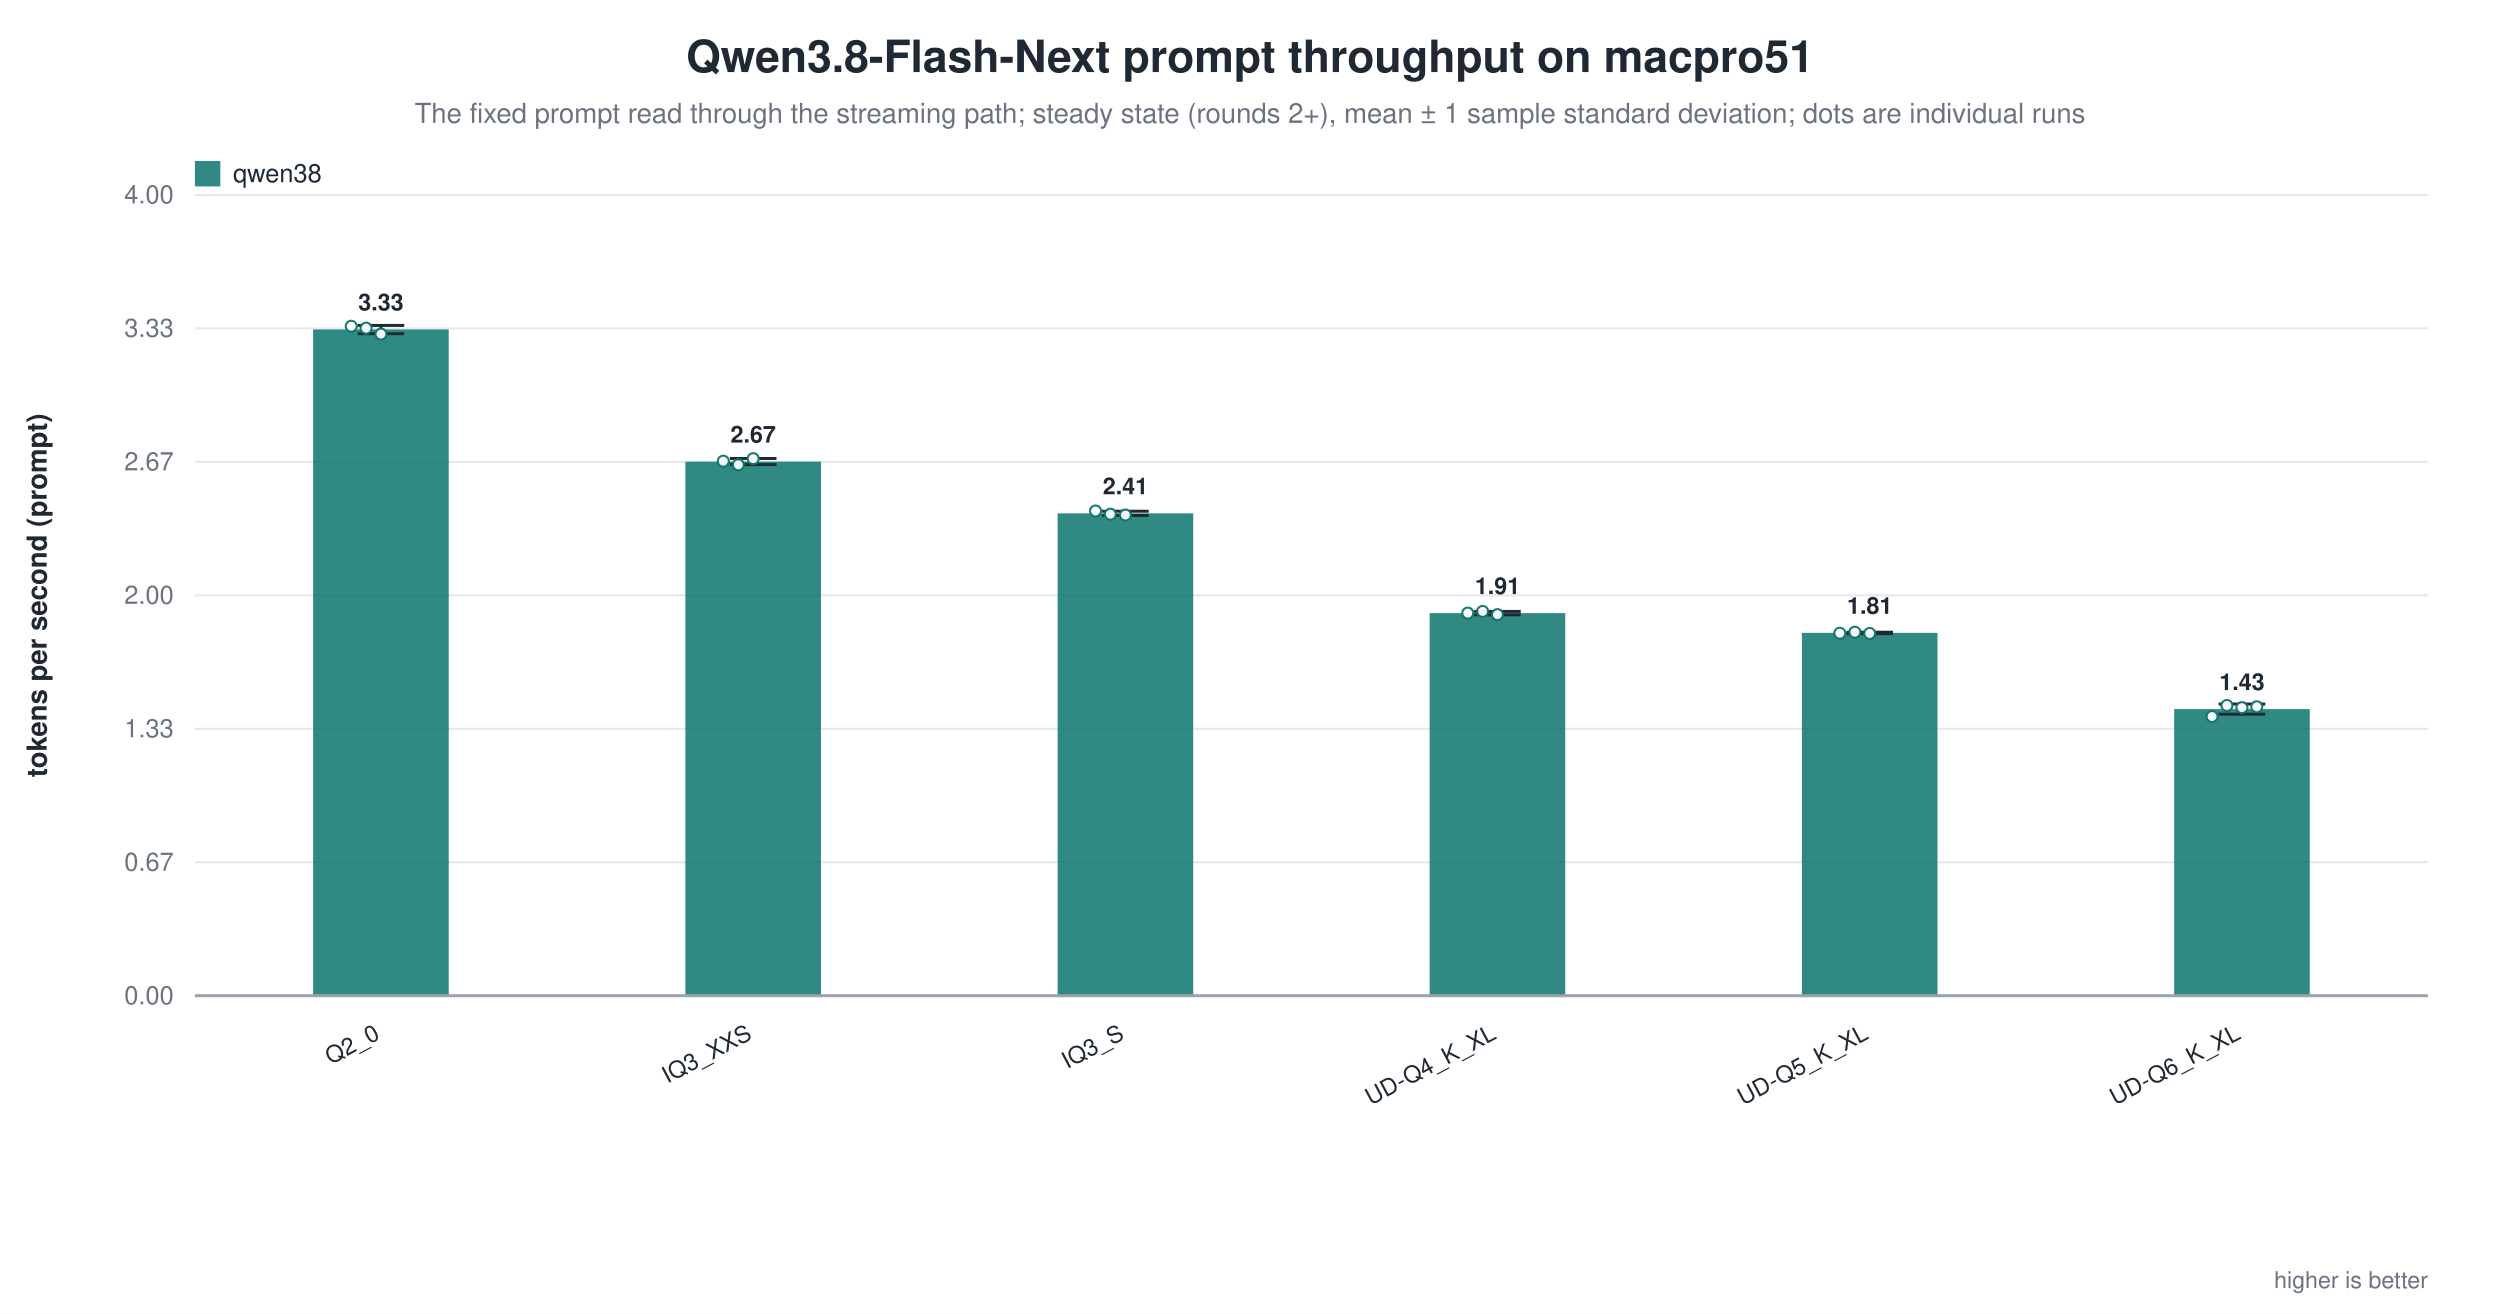
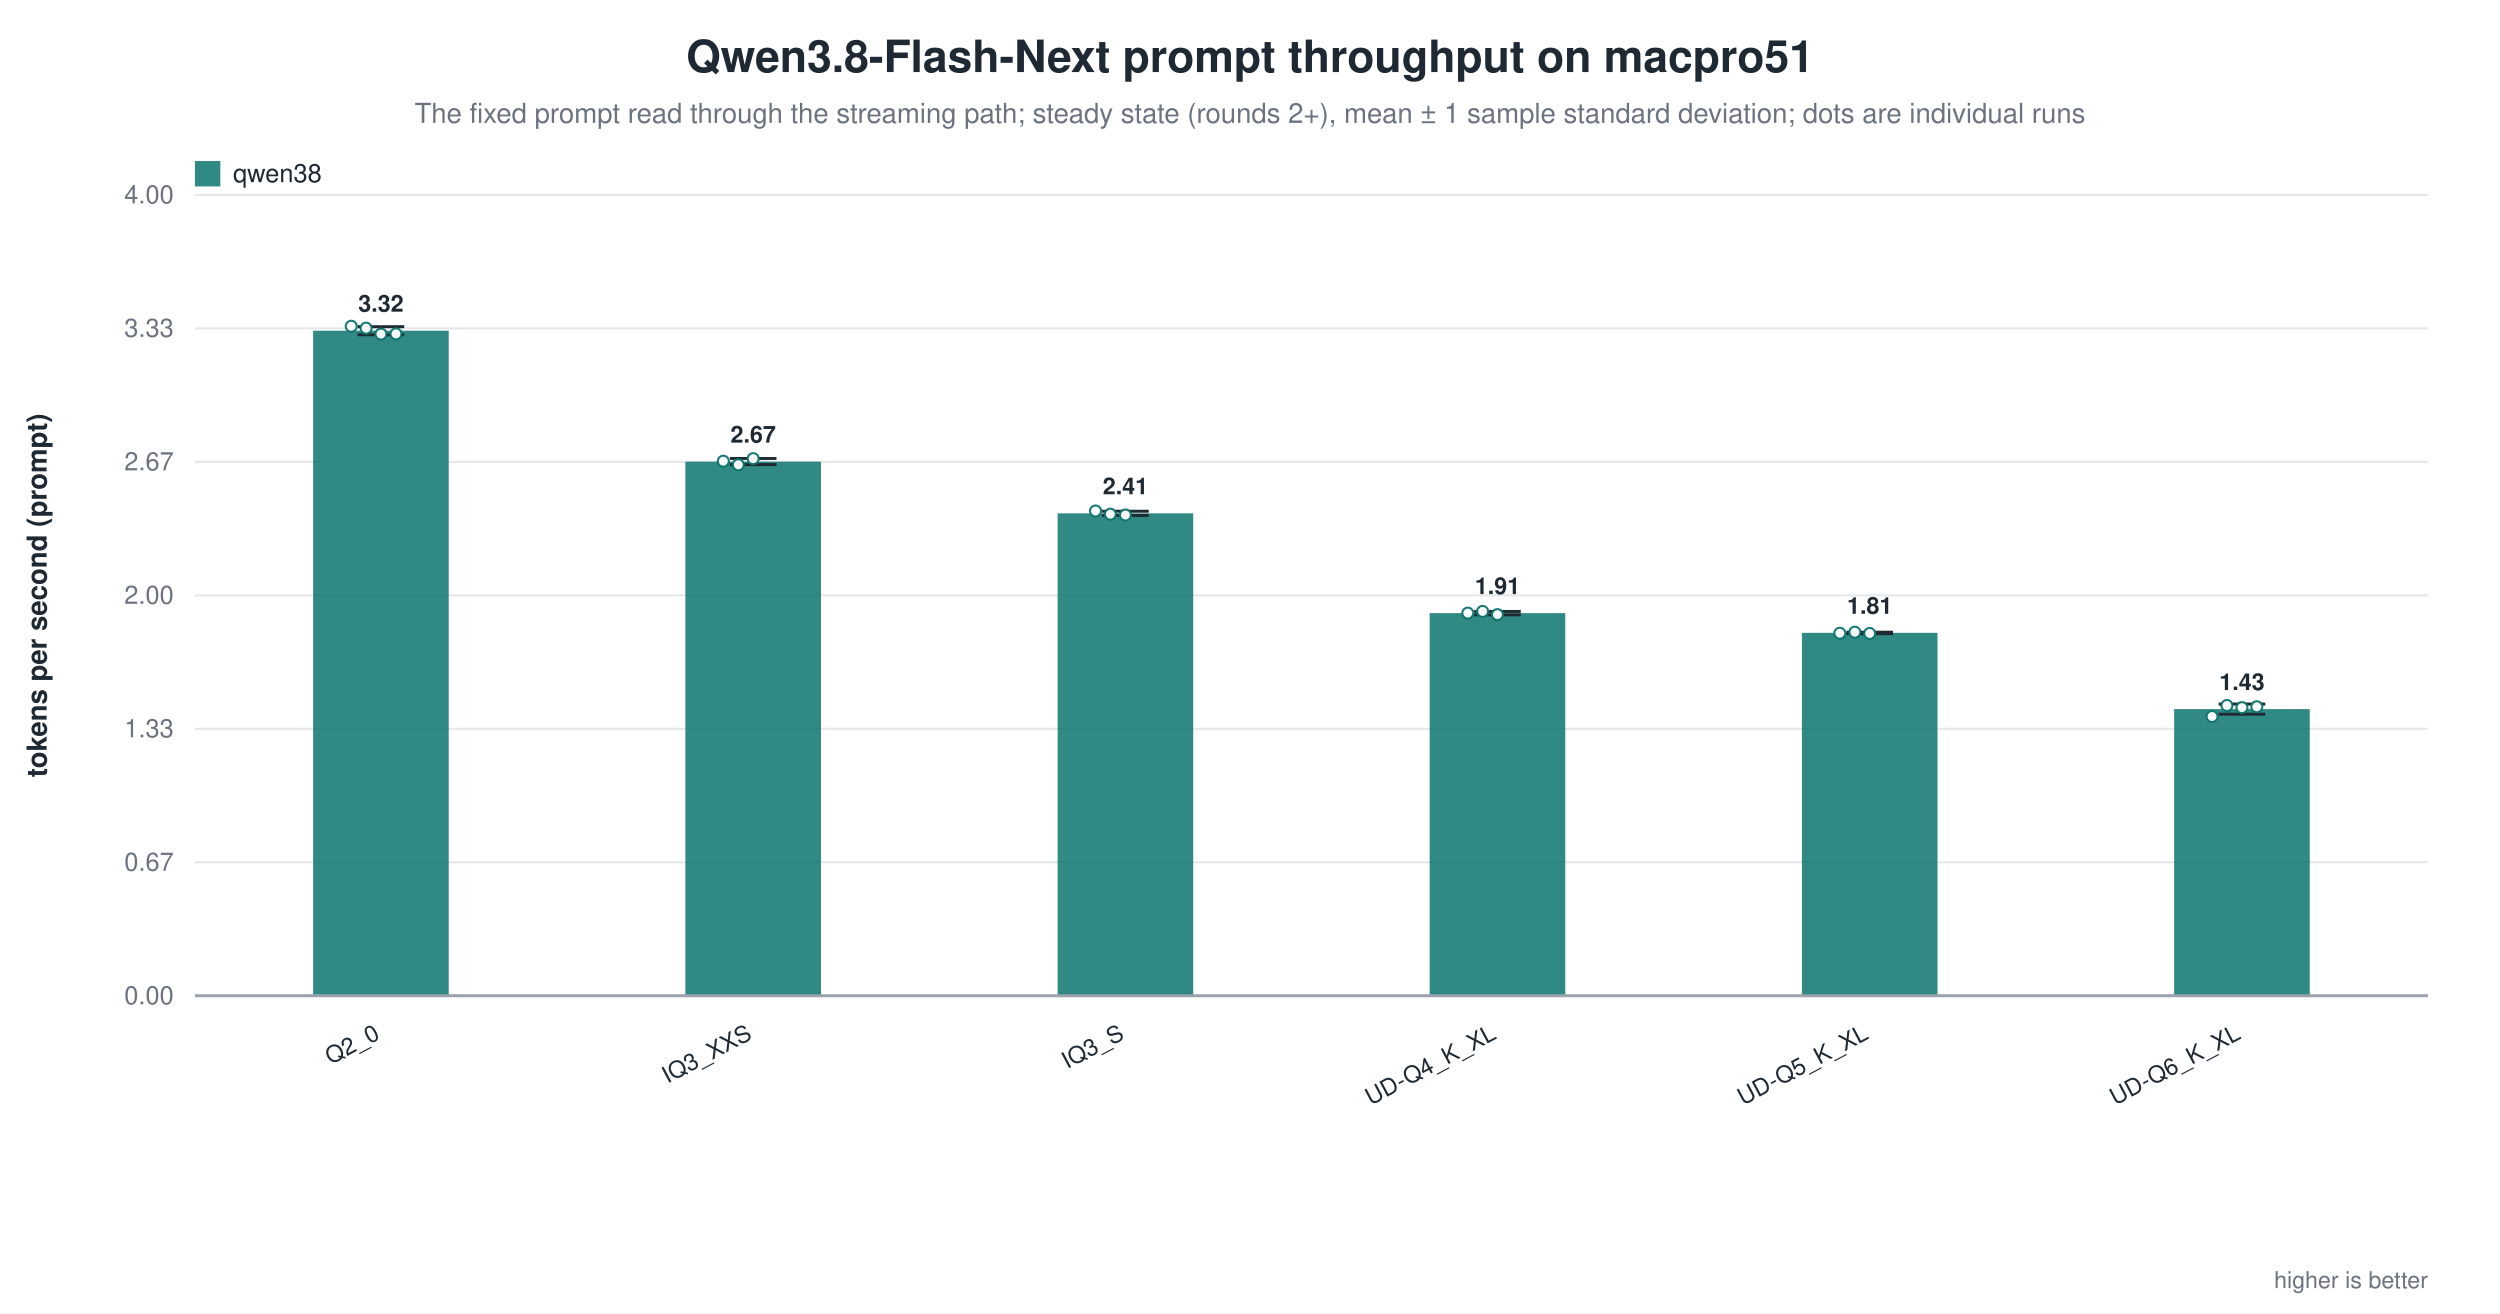
<svg xmlns="http://www.w3.org/2000/svg" width="1180" height="620" viewBox="0 0 1180 620" role="img" aria-label="Qwen3.8-Flash-Next prompt throughput on macpro51">
  <rect width="1180" height="620" fill="white" />
  <text x="590.0" y="34" text-anchor="middle" font-family="Helvetica, Arial, sans-serif" font-size="21" font-weight="600" fill="#1f2933">Qwen3.8-Flash-Next prompt throughput on macpro51</text>
  <text x="590.0" y="58" text-anchor="middle" font-family="Helvetica, Arial, sans-serif" font-size="13" fill="#6b7280">The fixed prompt read through the streaming path; steady state (rounds 2+), mean ± 1 sample standard deviation; dots are individual runs</text>
  <line x1="92.0" y1="470.0" x2="1146.0" y2="470.0" stroke="#9ca3af" stroke-width="1.0" />
  <text x="82.0" y="474.0" text-anchor="end" font-family="Helvetica, Arial, sans-serif" font-size="12" fill="#6b7280" font-weight="400">0.00</text>
  <line x1="92.0" y1="407.0" x2="1146.0" y2="407.0" stroke="#e5e7eb" stroke-width="1.0" />
  <text x="82.0" y="411.0" text-anchor="end" font-family="Helvetica, Arial, sans-serif" font-size="12" fill="#6b7280" font-weight="400">0.67</text>
  <line x1="92.0" y1="344.0" x2="1146.0" y2="344.0" stroke="#e5e7eb" stroke-width="1.0" />
  <text x="82.0" y="348.0" text-anchor="end" font-family="Helvetica, Arial, sans-serif" font-size="12" fill="#6b7280" font-weight="400">1.33</text>
  <line x1="92.0" y1="281.0" x2="1146.0" y2="281.0" stroke="#e5e7eb" stroke-width="1.0" />
  <text x="82.0" y="285.0" text-anchor="end" font-family="Helvetica, Arial, sans-serif" font-size="12" fill="#6b7280" font-weight="400">2.00</text>
  <line x1="92.0" y1="218.0" x2="1146.0" y2="218.0" stroke="#e5e7eb" stroke-width="1.0" />
  <text x="82.0" y="222.0" text-anchor="end" font-family="Helvetica, Arial, sans-serif" font-size="12" fill="#6b7280" font-weight="400">2.67</text>
  <line x1="92.0" y1="155.0" x2="1146.0" y2="155.0" stroke="#e5e7eb" stroke-width="1.0" />
  <text x="82.0" y="159.0" text-anchor="end" font-family="Helvetica, Arial, sans-serif" font-size="12" fill="#6b7280" font-weight="400">3.33</text>
  <line x1="92.0" y1="92.0" x2="1146.0" y2="92.0" stroke="#e5e7eb" stroke-width="1.0" />
  <text x="82.0" y="96.0" text-anchor="end" font-family="Helvetica, Arial, sans-serif" font-size="12" fill="#6b7280" font-weight="400">4.00</text>
  <text x="22.0" y="281.0" text-anchor="middle" font-family="Helvetica, Arial, sans-serif" font-size="13" fill="#1f2933" font-weight="600" transform="rotate(-90.0 22.0 281.0)">tokens per second (prompt)</text>
-   <rect x="147.8" y="155.5" width="64.0" height="314.5" fill="#0f766e" opacity="0.86" />
-   <line x1="179.8" y1="153.6" x2="179.8" y2="157.5" stroke="#1f2933" stroke-width="1.4" />
-   <line x1="168.8" y1="153.6" x2="190.8" y2="153.6" stroke="#1f2933" stroke-width="1.4" />
-   <line x1="168.8" y1="157.5" x2="190.8" y2="157.5" stroke="#1f2933" stroke-width="1.4" />
+   <rect x="147.8" y="156.1" width="64.0" height="313.9" fill="#0f766e" opacity="0.86" />
+   <line x1="179.8" y1="154.2" x2="179.8" y2="158.0" stroke="#1f2933" stroke-width="1.4" />
+   <line x1="168.8" y1="154.2" x2="190.8" y2="154.2" stroke="#1f2933" stroke-width="1.4" />
+   <line x1="168.8" y1="158.0" x2="190.8" y2="158.0" stroke="#1f2933" stroke-width="1.4" />
  <circle cx="165.8" cy="154.0" r="2.6" fill="white" stroke="#0f766e" stroke-width="1.0" opacity="0.95" />
  <circle cx="172.8" cy="154.9" r="2.6" fill="white" stroke="#0f766e" stroke-width="1.0" opacity="0.95" />
  <circle cx="179.8" cy="157.7" r="2.6" fill="white" stroke="#0f766e" stroke-width="1.0" opacity="0.95" />
-   <text x="179.8" y="146.5" text-anchor="middle" font-family="Helvetica, Arial, sans-serif" font-size="11" fill="#1f2933" font-weight="600">3.33</text>
+   <circle cx="186.9" cy="157.6" r="2.6" fill="white" stroke="#0f766e" stroke-width="1.0" opacity="0.95" />
+   <text x="179.8" y="147.1" text-anchor="middle" font-family="Helvetica, Arial, sans-serif" font-size="11" fill="#1f2933" font-weight="600">3.32</text>
  <text x="179.8" y="490.0" text-anchor="end" font-family="Helvetica, Arial, sans-serif" font-size="11" fill="#1f2933" font-weight="500" transform="rotate(-28.0 179.8 490.0)">Q2_0</text>
  <rect x="323.5" y="217.9" width="64.0" height="252.1" fill="#0f766e" opacity="0.86" />
  <line x1="355.5" y1="216.4" x2="355.5" y2="219.3" stroke="#1f2933" stroke-width="1.4" />
  <line x1="344.5" y1="216.4" x2="366.5" y2="216.4" stroke="#1f2933" stroke-width="1.4" />
  <line x1="344.5" y1="219.3" x2="366.5" y2="219.3" stroke="#1f2933" stroke-width="1.4" />
  <circle cx="341.4" cy="217.7" r="2.6" fill="white" stroke="#0f766e" stroke-width="1.0" opacity="0.95" />
  <circle cx="348.5" cy="219.4" r="2.6" fill="white" stroke="#0f766e" stroke-width="1.0" opacity="0.95" />
  <circle cx="355.5" cy="216.5" r="2.6" fill="white" stroke="#0f766e" stroke-width="1.0" opacity="0.95" />
  <text x="355.5" y="208.9" text-anchor="middle" font-family="Helvetica, Arial, sans-serif" font-size="11" fill="#1f2933" font-weight="600">2.67</text>
  <text x="355.5" y="490.0" text-anchor="end" font-family="Helvetica, Arial, sans-serif" font-size="11" fill="#1f2933" font-weight="500" transform="rotate(-28.0 355.5 490.0)">IQ3_XXS</text>
  <rect x="499.2" y="242.3" width="64.0" height="227.7" fill="#0f766e" opacity="0.86" />
  <line x1="531.2" y1="241.3" x2="531.2" y2="243.3" stroke="#1f2933" stroke-width="1.4" />
  <line x1="520.2" y1="241.3" x2="542.2" y2="241.3" stroke="#1f2933" stroke-width="1.4" />
  <line x1="520.2" y1="243.3" x2="542.2" y2="243.3" stroke="#1f2933" stroke-width="1.4" />
  <circle cx="517.1" cy="241.2" r="2.6" fill="white" stroke="#0f766e" stroke-width="1.0" opacity="0.95" />
  <circle cx="524.1" cy="242.7" r="2.6" fill="white" stroke="#0f766e" stroke-width="1.0" opacity="0.95" />
  <circle cx="531.2" cy="243.1" r="2.6" fill="white" stroke="#0f766e" stroke-width="1.0" opacity="0.95" />
  <text x="531.2" y="233.3" text-anchor="middle" font-family="Helvetica, Arial, sans-serif" font-size="11" fill="#1f2933" font-weight="600">2.41</text>
  <text x="531.2" y="490.0" text-anchor="end" font-family="Helvetica, Arial, sans-serif" font-size="11" fill="#1f2933" font-weight="500" transform="rotate(-28.0 531.2 490.0)">IQ3_S</text>
  <rect x="674.8" y="289.4" width="64.0" height="180.6" fill="#0f766e" opacity="0.86" />
  <line x1="706.8" y1="288.6" x2="706.8" y2="290.2" stroke="#1f2933" stroke-width="1.4" />
  <line x1="695.8" y1="288.6" x2="717.8" y2="288.6" stroke="#1f2933" stroke-width="1.4" />
  <line x1="695.8" y1="290.2" x2="717.8" y2="290.2" stroke="#1f2933" stroke-width="1.4" />
  <circle cx="692.8" cy="289.4" r="2.6" fill="white" stroke="#0f766e" stroke-width="1.0" opacity="0.95" />
  <circle cx="699.8" cy="288.6" r="2.6" fill="white" stroke="#0f766e" stroke-width="1.0" opacity="0.95" />
  <circle cx="706.8" cy="290.1" r="2.6" fill="white" stroke="#0f766e" stroke-width="1.0" opacity="0.95" />
  <text x="706.8" y="280.4" text-anchor="middle" font-family="Helvetica, Arial, sans-serif" font-size="11" fill="#1f2933" font-weight="600">1.91</text>
  <text x="706.8" y="490.0" text-anchor="end" font-family="Helvetica, Arial, sans-serif" font-size="11" fill="#1f2933" font-weight="500" transform="rotate(-28.0 706.8 490.0)">UD-Q4_K_XL</text>
  <rect x="850.5" y="298.7" width="64.0" height="171.3" fill="#0f766e" opacity="0.86" />
  <line x1="882.5" y1="298.4" x2="882.5" y2="299.1" stroke="#1f2933" stroke-width="1.4" />
  <line x1="871.5" y1="298.4" x2="893.5" y2="298.4" stroke="#1f2933" stroke-width="1.4" />
  <line x1="871.5" y1="299.1" x2="893.5" y2="299.1" stroke="#1f2933" stroke-width="1.4" />
  <circle cx="868.4" cy="298.9" r="2.6" fill="white" stroke="#0f766e" stroke-width="1.0" opacity="0.95" />
  <circle cx="875.5" cy="298.4" r="2.6" fill="white" stroke="#0f766e" stroke-width="1.0" opacity="0.95" />
  <circle cx="882.5" cy="299.0" r="2.6" fill="white" stroke="#0f766e" stroke-width="1.0" opacity="0.95" />
  <text x="882.5" y="289.7" text-anchor="middle" font-family="Helvetica, Arial, sans-serif" font-size="11" fill="#1f2933" font-weight="600">1.81</text>
  <text x="882.5" y="490.0" text-anchor="end" font-family="Helvetica, Arial, sans-serif" font-size="11" fill="#1f2933" font-weight="500" transform="rotate(-28.0 882.5 490.0)">UD-Q5_K_XL</text>
  <rect x="1026.2" y="334.7" width="64.0" height="135.3" fill="#0f766e" opacity="0.86" />
  <line x1="1058.2" y1="332.3" x2="1058.2" y2="337.1" stroke="#1f2933" stroke-width="1.4" />
  <line x1="1047.2" y1="332.3" x2="1069.2" y2="332.3" stroke="#1f2933" stroke-width="1.4" />
  <line x1="1047.2" y1="337.1" x2="1069.2" y2="337.1" stroke="#1f2933" stroke-width="1.4" />
  <circle cx="1044.1" cy="338.2" r="2.6" fill="white" stroke="#0f766e" stroke-width="1.0" opacity="0.95" />
  <circle cx="1051.1" cy="333.0" r="2.6" fill="white" stroke="#0f766e" stroke-width="1.0" opacity="0.95" />
  <circle cx="1058.2" cy="334.0" r="2.6" fill="white" stroke="#0f766e" stroke-width="1.0" opacity="0.95" />
  <circle cx="1065.2" cy="333.6" r="2.6" fill="white" stroke="#0f766e" stroke-width="1.0" opacity="0.95" />
  <text x="1058.2" y="325.7" text-anchor="middle" font-family="Helvetica, Arial, sans-serif" font-size="11" fill="#1f2933" font-weight="600">1.43</text>
  <text x="1058.2" y="490.0" text-anchor="end" font-family="Helvetica, Arial, sans-serif" font-size="11" fill="#1f2933" font-weight="500" transform="rotate(-28.0 1058.2 490.0)">UD-Q6_K_XL</text>
  <line x1="92.0" y1="470.0" x2="1146.0" y2="470.0" stroke="#9ca3af" stroke-width="1.4" />
  <rect x="92.0" y="76.0" width="12.0" height="12.0" fill="#0f766e" opacity="0.86" />
  <text x="110.0" y="86.0" text-anchor="start" font-family="Helvetica, Arial, sans-serif" font-size="12" fill="#1f2933" font-weight="500">qwen38</text>
  <text x="1146.0" y="608.0" text-anchor="end" font-family="Helvetica, Arial, sans-serif" font-size="11" fill="#6b7280" font-weight="400">higher is better</text>
</svg>
